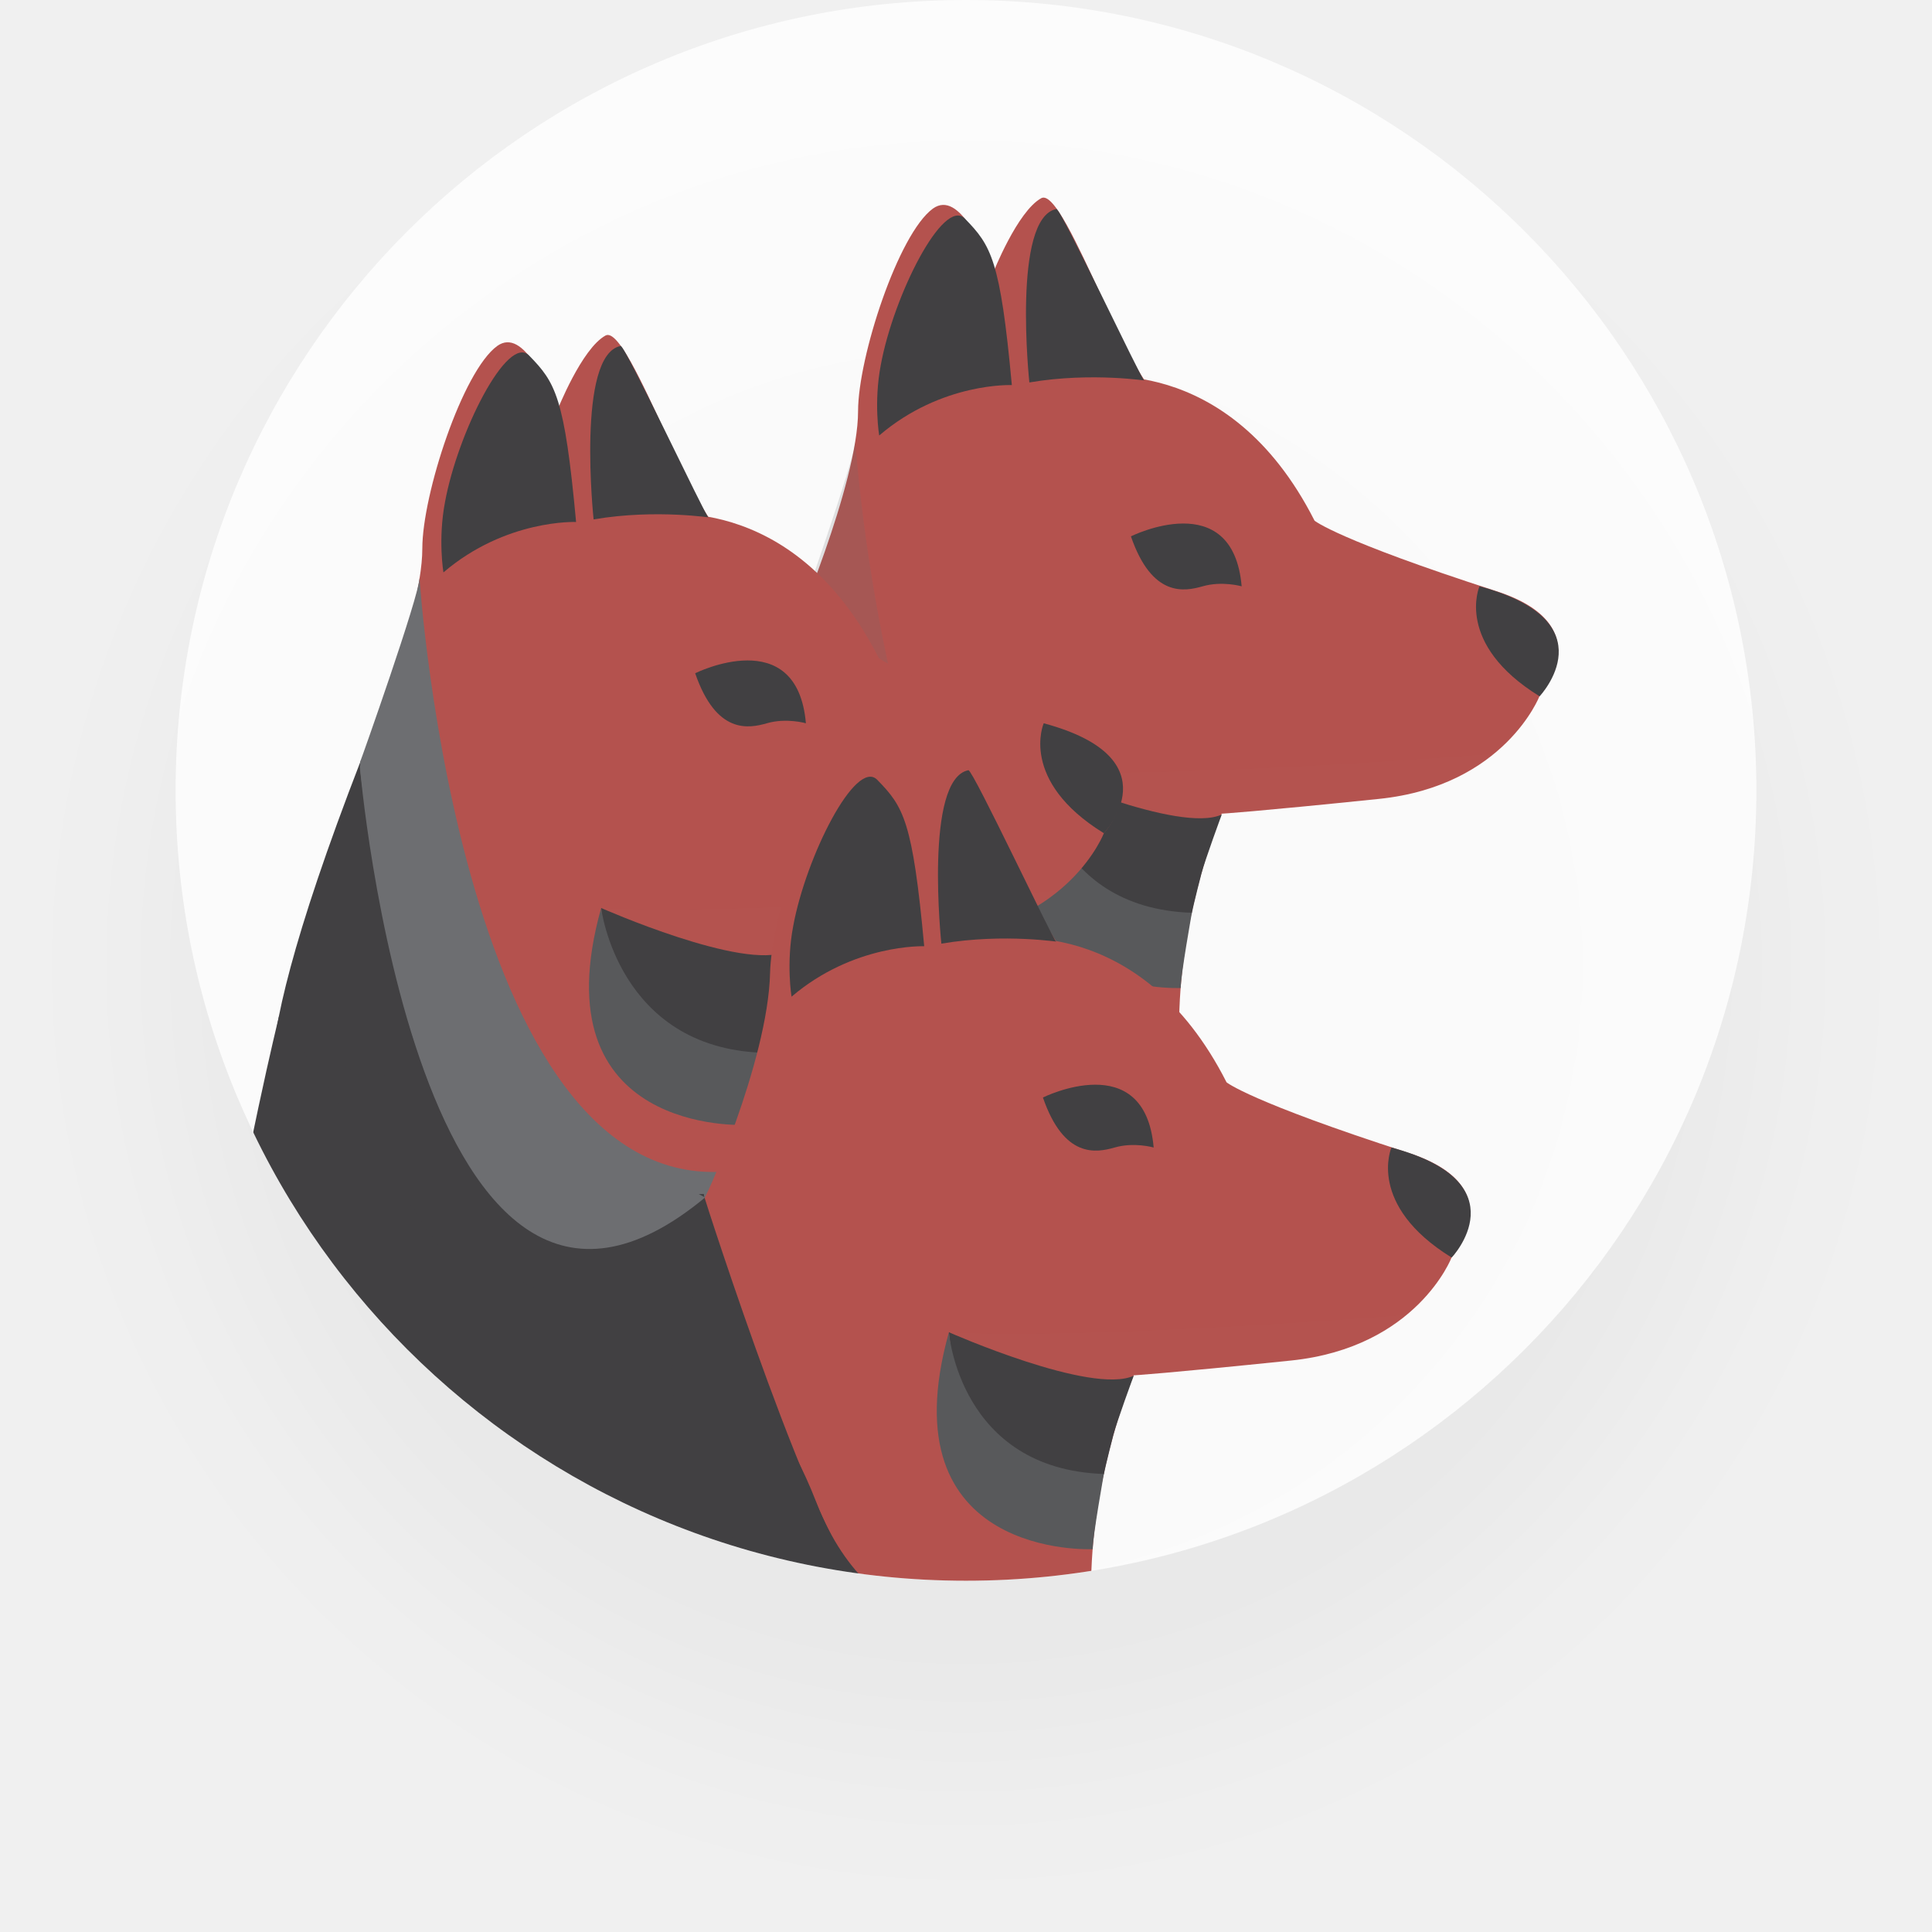
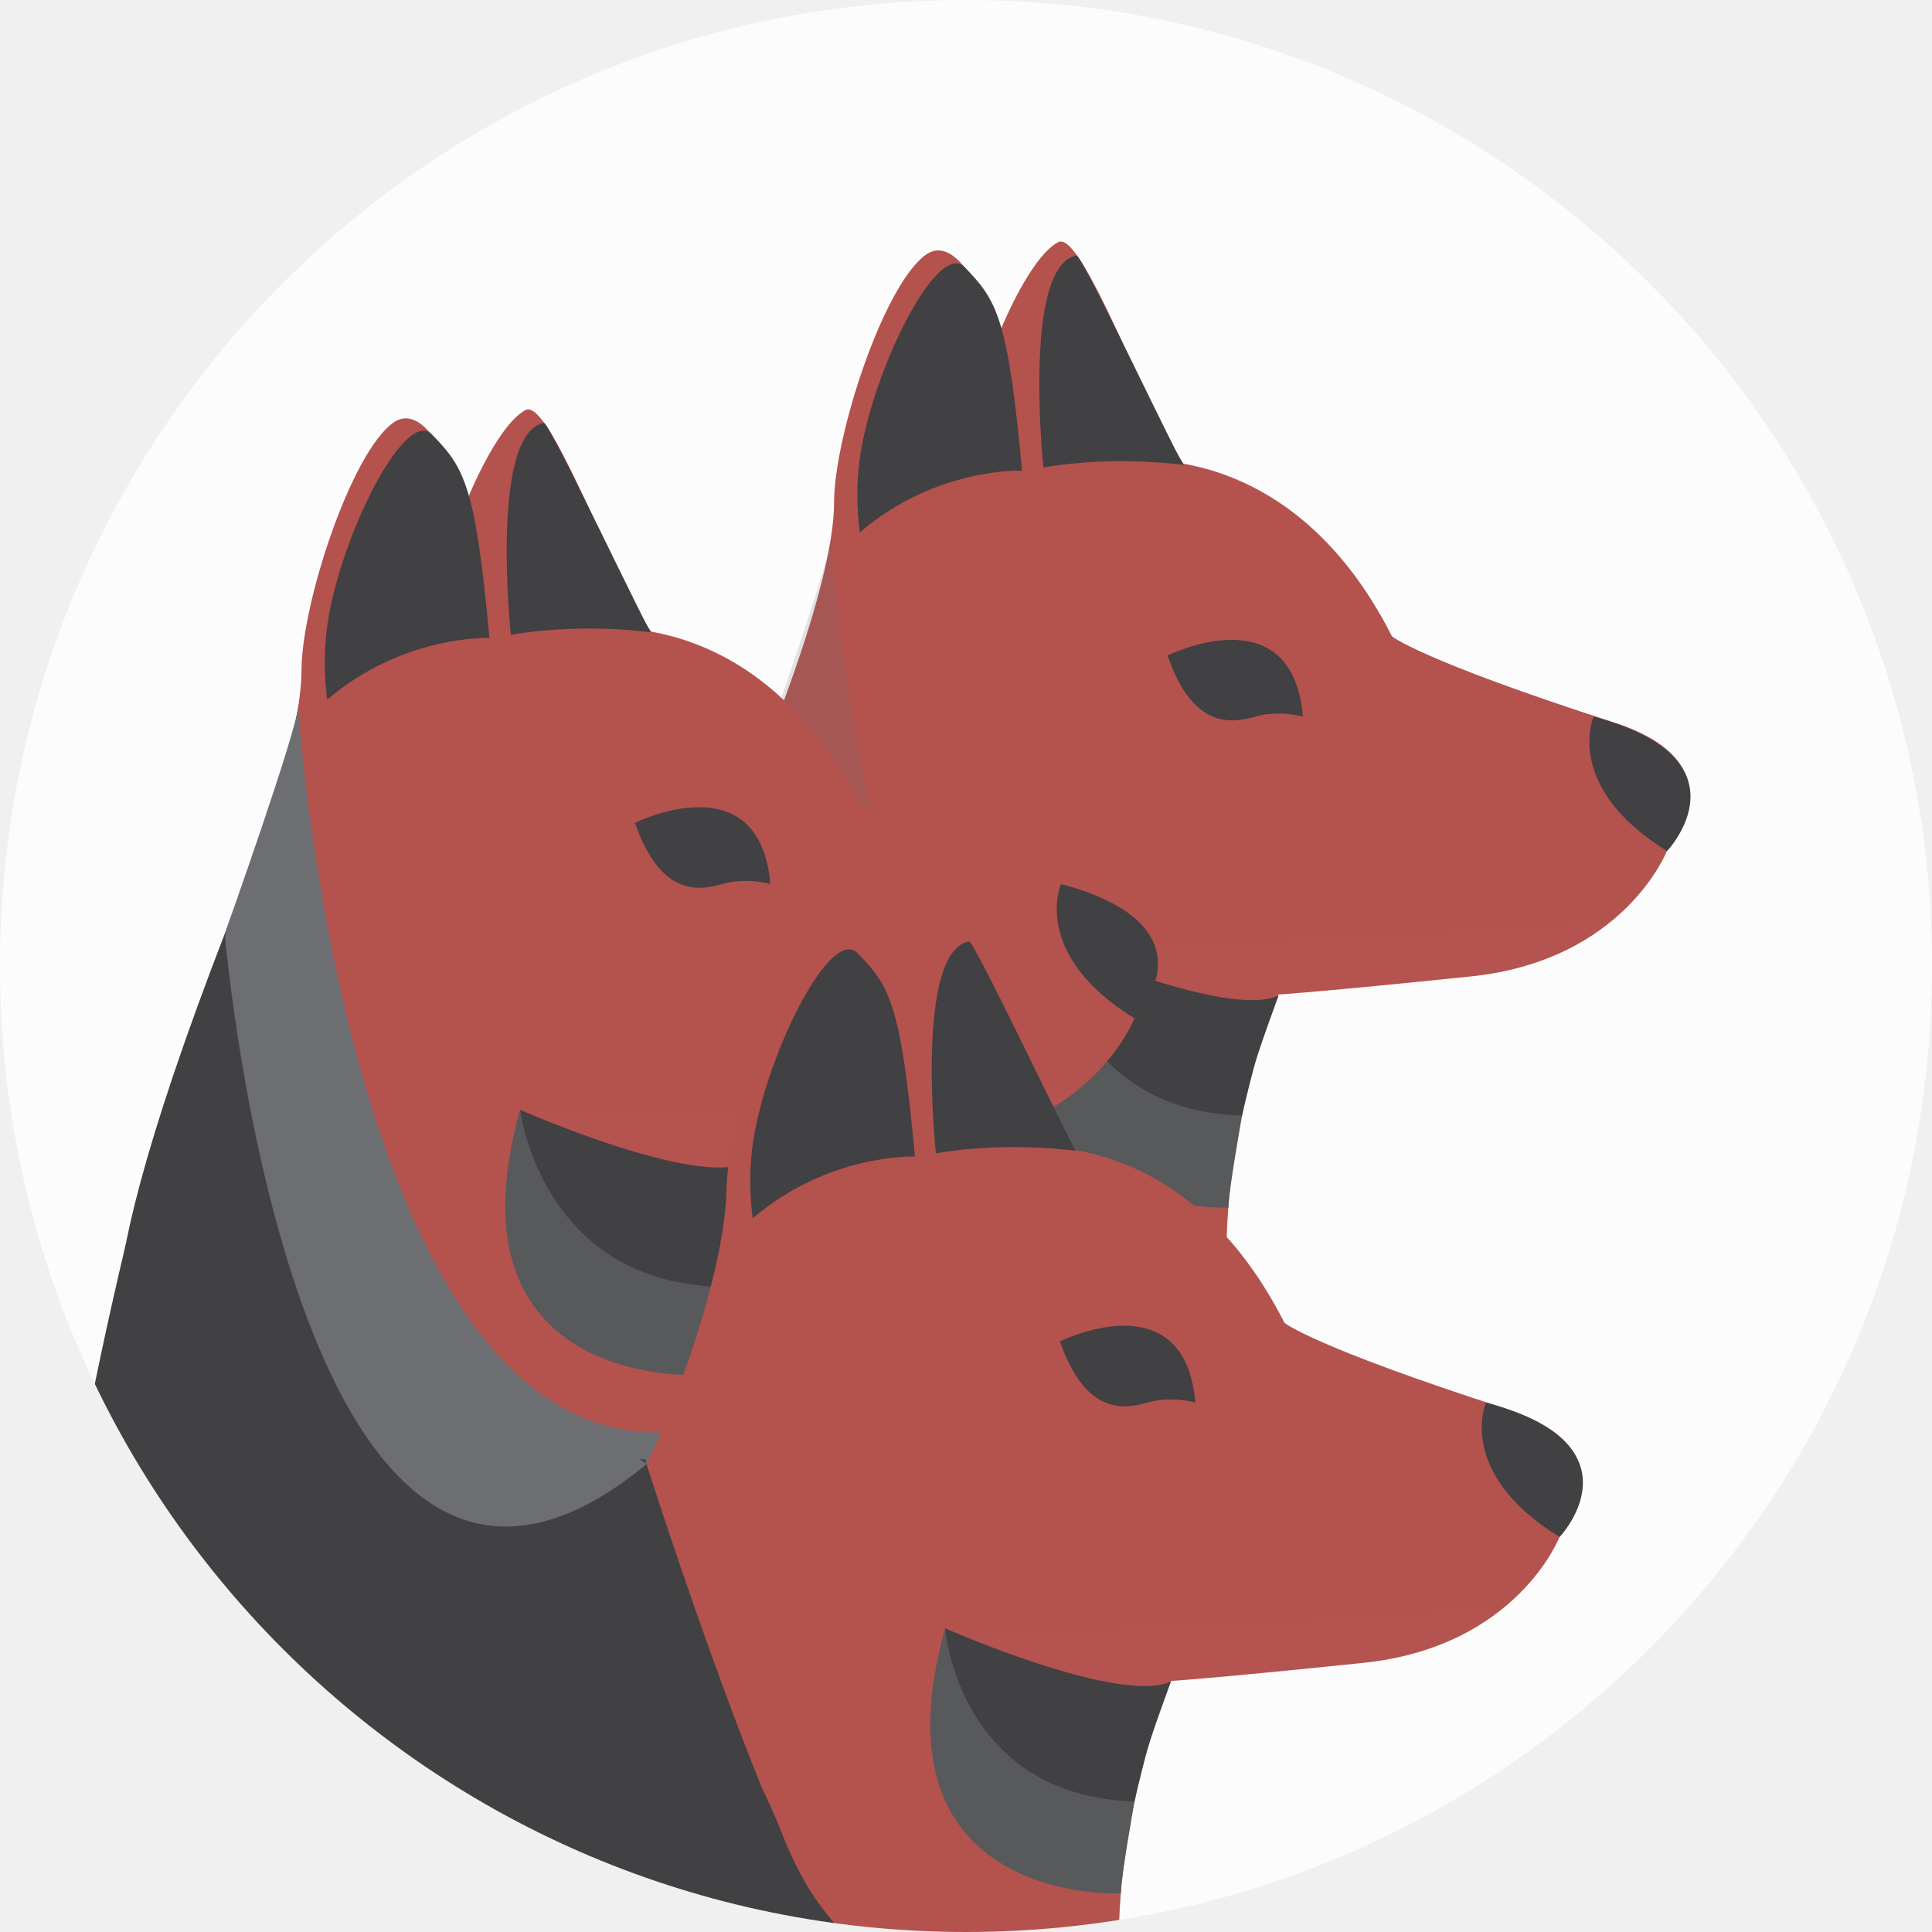
- <svg xmlns="http://www.w3.org/2000/svg" class="logo" viewBox="0 0 44 44" fill="none">
-   <g filter="url(#filter0_d)">
-     <circle cx="22" cy="18" r="18" fill="white" fill-opacity="0.8" />
-   </g>
-   <mask id="mask0" mask-type="alpha" maskUnits="userSpaceOnUse" x="4" y="0" width="36" height="36">
-     <circle cx="22" cy="18" r="18" fill="white" />
+ <svg xmlns="http://www.w3.org/2000/svg" width="36" height="36" viewBox="0 0 36 36" fill="none">
+   <path d="M18 36C27.941 36 36 27.941 36 18C36 8.059 27.941 0 18 0C8.059 0 0 8.059 0 18C0 27.941 8.059 36 18 36Z" fill="white" fill-opacity="0.8" />
+   <mask id="mask0" mask-type="alpha" maskUnits="userSpaceOnUse" x="0" y="0" width="36" height="36">
+     <path d="M18 36C27.941 36 36 27.941 36 18C36 8.059 27.941 0 18 0C8.059 0 0 8.059 0 18C0 27.941 8.059 36 18 36Z" fill="white" />
  </mask>
  <g mask="url(#mask0)">
-     <path d="M26.554 9.067C25.874 9.255 24.268 4.216 23.715 4.513C23.171 4.81 22.617 6.215 22.617 6.215C22.409 5.701 21.855 4.315 21.247 4.75C20.458 5.324 19.542 8.136 19.542 9.364C19.542 11.017 18.027 14.521 18.027 14.521C18.027 14.521 15.097 23.421 16.703 21.966C18.308 20.511 20.222 21.867 21.075 22.679C21.919 23.471 22.826 24.54 24.668 24.54C25.23 24.54 26.836 24.164 26.854 23.233C26.89 20.659 27.824 18.531 27.824 18.531C27.824 18.531 28.532 18.491 31.408 18.194C34.274 17.897 35.064 15.848 35.064 15.848C35.064 15.848 36.497 14.244 34.075 13.462C30.455 12.294 29.938 11.858 29.938 11.858C27.96 7.958 24.74 8.611 24.74 8.611C24.259 8.621 23.833 8.651 23.443 8.7C20.73 9.027 20.159 10.146 20.159 10.146" fill="#B4524E" />
-     <path d="M33.694 13.353C33.694 13.353 33.122 14.66 35.063 15.858C35.063 15.858 36.678 14.155 33.694 13.353Z" fill="#414042" />
-     <path d="M25.756 12.215C25.756 12.215 28.079 11.056 28.278 13.353C28.278 13.353 27.834 13.225 27.389 13.353C26.972 13.472 26.237 13.611 25.756 12.215Z" fill="#414042" />
-     <path d="M20.023 9.918C20.023 9.918 19.896 9.166 20.059 8.314C20.35 6.73 21.484 4.483 21.974 4.978C22.572 5.592 22.781 5.909 23.044 8.77C23.044 8.77 21.447 8.7 20.023 9.918Z" fill="#414042" />
-     <path d="M23.443 8.71C23.443 8.71 23.044 4.958 24.06 4.76C24.169 4.76 25.992 8.641 26.056 8.661C26.192 8.69 24.895 8.463 23.443 8.71Z" fill="#414042" />
-     <path d="M18.145 14.195C18.145 14.195 19.043 21.085 20.123 21.936C20.123 21.936 18.145 20.719 16.485 22.174C16.476 22.184 14.961 22.412 18.145 14.195Z" fill="#414042" />
+     <path d="M22.554 9.067C21.874 9.255 20.268 4.216 19.715 4.513C19.171 4.81 18.617 6.215 18.617 6.215C18.409 5.701 17.855 4.315 17.247 4.75C16.458 5.324 15.542 8.136 15.542 9.364C15.542 11.017 14.027 14.521 14.027 14.521C14.027 14.521 11.097 23.421 12.703 21.966C14.308 20.511 16.222 21.867 17.075 22.679C17.919 23.471 18.826 24.54 20.668 24.54C21.23 24.54 22.836 24.164 22.854 23.233C22.89 20.659 23.824 18.531 23.824 18.531C23.824 18.531 24.532 18.491 27.408 18.194C30.274 17.897 31.064 15.848 31.064 15.848C31.064 15.848 32.497 14.244 30.075 13.462C26.455 12.294 25.938 11.858 25.938 11.858C23.96 7.958 20.74 8.611 20.74 8.611C20.259 8.621 19.833 8.651 19.443 8.7C16.73 9.027 16.159 10.146 16.159 10.146" fill="#B4524E" />
+     <path d="M29.694 13.353C29.694 13.353 29.122 14.66 31.064 15.858C31.064 15.858 32.678 14.155 29.694 13.353Z" fill="#414042" />
+     <path d="M21.756 12.215C21.756 12.215 24.079 11.056 24.278 13.353C24.278 13.353 23.834 13.225 23.389 13.353C22.972 13.472 22.237 13.611 21.756 12.215Z" fill="#414042" />
+     <path d="M16.023 9.918C16.023 9.918 15.896 9.166 16.059 8.314C16.35 6.73 17.484 4.483 17.974 4.978C18.572 5.592 18.781 5.909 19.044 8.77C19.044 8.77 17.447 8.7 16.023 9.918Z" fill="#414042" />
+     <path d="M19.443 8.71C19.443 8.71 19.044 4.958 20.06 4.76C20.169 4.76 21.992 8.641 22.056 8.661C22.192 8.69 20.895 8.463 19.443 8.71Z" fill="#414042" />
+     <path d="M14.145 14.195C14.145 14.195 15.043 21.085 16.123 21.936C16.123 21.936 14.145 20.719 12.485 22.174C12.476 22.184 10.961 22.412 14.145 14.195Z" fill="#414042" />
    <g opacity="0.66">
      <g opacity="0.66">
        <g opacity="0.66">
-           <path opacity="0.66" d="M19.479 10.047C19.479 10.047 20.422 24.55 26.8 23.52C26.8 23.52 26.546 24.401 24.668 24.56C24.668 24.56 23.098 24.807 21.602 23.194C21.602 23.194 20.25 22.006 20.114 21.946C20.114 21.946 19.352 21.422 18.916 18.679C18.916 18.679 18.018 14.492 18.136 14.205C18.145 14.195 19.47 10.462 19.479 10.047Z" fill="#6D6E71" />
+           <path opacity="0.66" d="M15.479 10.047C15.479 10.047 16.422 24.55 22.8 23.52C22.8 23.52 22.546 24.401 20.668 24.56C20.668 24.56 19.098 24.807 17.602 23.194C17.602 23.194 16.25 22.006 16.114 21.946C16.114 21.946 15.352 21.422 14.916 18.679C14.916 18.679 14.018 14.492 14.136 14.205C14.145 14.195 15.47 10.462 15.479 10.047Z" fill="#6D6E71" />
        </g>
      </g>
    </g>
-     <path d="M23.615 17.561C23.615 17.561 26.863 18.996 27.825 18.55C27.825 18.55 27.444 19.58 27.362 19.897C27.362 19.897 27.189 20.56 27.144 20.798C27.144 20.788 23.969 21.422 23.615 17.561Z" fill="#414042" />
-     <path d="M23.615 17.561C23.615 17.561 23.851 20.679 27.144 20.788C27.144 20.788 26.89 22.204 26.89 22.501C26.89 22.501 22.164 22.728 23.615 17.561Z" fill="#58595B" />
+     <path d="M19.615 17.561C19.615 17.561 22.863 18.996 23.825 18.55C23.825 18.55 23.444 19.58 23.362 19.897C23.362 19.897 23.189 20.56 23.144 20.798C23.144 20.788 19.969 21.422 19.615 17.561Z" fill="#414042" />
+     <path d="M19.615 17.561C19.615 17.561 19.851 20.679 23.144 20.788C23.144 20.788 22.89 22.204 22.89 22.501C22.89 22.501 18.164 22.728 19.615 17.561Z" fill="#58595B" />
    <g opacity="0.26">
      <g opacity="0.26">
        <g opacity="0.26">
-           <path opacity="0.26" d="M34.039 17.165C34.039 17.165 26.809 17.739 23.606 17.561C23.606 17.561 26.881 19.036 27.816 18.551C27.816 18.551 31.435 18.264 31.971 18.125C31.98 18.125 33.114 17.967 34.039 17.165Z" fill="#C49A6C" />
+           <path opacity="0.26" d="M30.039 17.165C30.039 17.165 22.809 17.739 19.606 17.561C19.606 17.561 22.881 19.036 23.816 18.551C23.816 18.551 27.435 18.264 27.971 18.125C27.98 18.125 29.114 17.967 30.039 17.165Z" fill="#C49A6C" />
        </g>
      </g>
    </g>
-     <path d="M16.631 12.195C15.95 12.383 14.345 7.344 13.791 7.641C13.247 7.938 12.693 9.344 12.693 9.344C12.485 8.829 11.931 7.443 11.324 7.879C10.534 8.453 9.618 11.264 9.618 12.492C9.618 14.145 8.103 17.65 8.103 17.65C8.103 17.65 5.173 26.55 6.779 25.095C8.384 23.639 10.289 24.995 11.151 25.807C11.995 26.599 12.902 27.668 14.744 27.668C15.306 27.668 16.912 27.292 16.93 26.362C16.966 23.788 17.901 21.659 17.901 21.659C17.901 21.659 18.608 21.62 21.484 21.323C24.351 21.026 25.14 18.976 25.14 18.976C25.14 18.976 26.573 17.373 24.151 16.59C20.531 15.422 20.014 14.987 20.014 14.987C18.037 11.086 14.816 11.74 14.816 11.74C14.335 11.749 13.909 11.779 13.519 11.829C10.806 12.155 10.235 13.274 10.235 13.274" fill="#B4524E" />
-     <path d="M23.77 16.472C23.77 16.472 23.198 17.779 25.14 18.976C25.14 18.976 26.755 17.274 23.77 16.472Z" fill="#414042" />
-     <path d="M15.832 15.333C15.832 15.333 18.154 14.175 18.354 16.472C18.354 16.472 17.909 16.343 17.465 16.472C17.048 16.591 16.313 16.729 15.832 15.333Z" fill="#414042" />
-     <path d="M10.099 13.036C10.099 13.036 9.972 12.284 10.135 11.433C10.425 9.849 11.559 7.601 12.049 8.096C12.648 8.71 12.857 9.027 13.12 11.888C13.12 11.888 11.523 11.819 10.099 13.036Z" fill="#414042" />
-     <path d="M13.519 11.829C13.519 11.829 13.12 8.077 14.136 7.879C14.244 7.879 16.068 11.759 16.131 11.779C16.267 11.809 14.97 11.581 13.519 11.829Z" fill="#414042" />
-     <path d="M8.221 17.313C8.221 17.313 9.119 24.203 10.199 25.055C10.199 25.055 8.221 23.837 6.561 25.293C6.552 25.302 5.037 25.53 8.221 17.313Z" fill="#414042" />
-     <path d="M9.554 13.165C9.554 13.165 10.498 27.668 16.875 26.639C16.875 26.639 16.621 27.52 14.743 27.678C14.743 27.678 13.174 27.926 11.677 26.312C11.677 26.312 10.325 25.124 10.19 25.065C10.19 25.065 9.427 24.54 8.992 21.798C8.992 21.798 8.094 17.61 8.212 17.323C8.221 17.313 9.545 13.581 9.554 13.165Z" fill="#6D6E71" />
-     <path d="M13.691 20.679C13.691 20.679 16.939 22.115 17.901 21.669C17.901 21.669 17.647 22.699 17.574 23.016C17.574 23.016 17.538 23.996 17.483 24.223C17.474 24.223 14.045 24.54 13.691 20.679Z" fill="#414042" />
-     <path d="M13.691 20.679C13.691 20.679 14.072 23.857 17.365 23.976C17.365 23.976 16.966 25.322 16.966 25.619C16.966 25.619 12.239 25.857 13.691 20.679Z" fill="#58595B" />
+     <path d="M12.63 12.195C11.95 12.383 10.345 7.344 9.791 7.641C9.247 7.938 8.693 9.344 8.693 9.344C8.485 8.829 7.931 7.443 7.324 7.879C6.534 8.453 5.618 11.264 5.618 12.492C5.618 14.145 4.103 17.65 4.103 17.65C4.103 17.65 1.173 26.55 2.779 25.095C4.384 23.639 6.289 24.995 7.151 25.807C7.995 26.599 8.902 27.668 10.744 27.668C11.306 27.668 12.912 27.292 12.93 26.362C12.966 23.788 13.901 21.659 13.901 21.659C13.901 21.659 14.608 21.62 17.484 21.323C20.351 21.026 21.14 18.976 21.14 18.976C21.14 18.976 22.573 17.373 20.151 16.59C16.531 15.422 16.014 14.987 16.014 14.987C14.037 11.086 10.816 11.74 10.816 11.74C10.335 11.749 9.909 11.779 9.519 11.829C6.806 12.155 6.235 13.274 6.235 13.274" fill="#B4524E" />
+     <path d="M19.77 16.472C19.77 16.472 19.198 17.779 21.14 18.976C21.14 18.976 22.755 17.274 19.77 16.472Z" fill="#414042" />
+     <path d="M11.832 15.333C11.832 15.333 14.154 14.175 14.354 16.472C14.354 16.472 13.909 16.343 13.465 16.472C13.048 16.591 12.313 16.729 11.832 15.333Z" fill="#414042" />
+     <path d="M6.099 13.036C6.099 13.036 5.972 12.284 6.135 11.433C6.425 9.849 7.559 7.601 8.049 8.096C8.648 8.71 8.857 9.027 9.12 11.888C9.12 11.888 7.523 11.819 6.099 13.036Z" fill="#414042" />
+     <path d="M9.519 11.829C9.519 11.829 9.12 8.077 10.136 7.879C10.244 7.879 12.068 11.759 12.131 11.779C12.267 11.809 10.97 11.581 9.519 11.829Z" fill="#414042" />
+     <path d="M4.221 17.313C4.221 17.313 5.119 24.203 6.199 25.055C6.199 25.055 4.221 23.837 2.561 25.293C2.552 25.302 1.037 25.53 4.221 17.313Z" fill="#414042" />
+     <path d="M5.554 13.165C5.554 13.165 6.498 27.668 12.875 26.639C12.875 26.639 12.621 27.52 10.743 27.678C10.743 27.678 9.174 27.926 7.677 26.312C7.677 26.312 6.325 25.124 6.189 25.065C6.189 25.065 5.427 24.54 4.992 21.798C4.992 21.798 4.094 17.61 4.212 17.323C4.221 17.313 5.545 13.581 5.554 13.165Z" fill="#6D6E71" />
+     <path d="M9.691 20.679C9.691 20.679 12.939 22.115 13.901 21.669C13.901 21.669 13.647 22.699 13.574 23.016C13.574 23.016 13.538 23.996 13.483 24.223C13.474 24.223 10.045 24.54 9.691 20.679Z" fill="#414042" />
+     <path d="M9.691 20.679C9.691 20.679 10.072 23.857 13.365 23.976C13.365 23.976 12.966 25.322 12.966 25.619C12.966 25.619 8.24 25.857 9.691 20.679Z" fill="#58595B" />
    <g opacity="0.26">
      <g opacity="0.26">
        <g opacity="0.26">
-           <path opacity="0.26" d="M24.114 20.283C24.114 20.283 16.884 20.857 13.682 20.679C13.682 20.679 16.957 22.154 17.891 21.669C17.891 21.669 21.511 21.382 22.046 21.244C22.055 21.244 23.189 21.095 24.114 20.283Z" fill="#C49A6C" />
+           <path opacity="0.26" d="M20.114 20.283C20.114 20.283 12.884 20.857 9.682 20.679C9.682 20.679 12.957 22.154 13.891 21.669C13.891 21.669 17.511 21.382 18.046 21.244C18.055 21.244 19.189 21.095 20.114 20.283Z" fill="#C49A6C" />
        </g>
      </g>
    </g>
-     <path d="M24.55 21.857C23.87 22.045 22.264 17.006 21.71 17.303C21.166 17.6 20.613 19.006 20.613 19.006C20.404 18.491 19.851 17.105 19.243 17.541C18.454 18.115 17.565 20.927 17.538 22.154C17.492 24.184 16.005 27.461 16.023 27.312C16.023 27.312 13.092 36.212 14.698 34.757C16.304 33.302 18.209 34.658 19.071 35.47C19.914 36.262 20.822 37.331 22.663 37.331C23.226 37.331 24.831 36.955 24.849 36.024C24.886 33.45 25.82 31.322 25.82 31.322C25.82 31.322 26.528 31.282 29.403 30.985C32.27 30.688 33.059 28.639 33.059 28.639C33.059 28.639 34.492 27.035 32.07 26.253C28.451 25.085 27.934 24.649 27.934 24.649C25.956 20.749 22.736 21.402 22.736 21.402C22.255 21.412 21.828 21.442 21.438 21.491C18.726 21.818 18.154 22.936 18.154 22.936" fill="#B4524E" />
-     <path d="M31.689 26.134C31.689 26.134 31.118 27.441 33.059 28.639C33.059 28.649 34.674 26.936 31.689 26.134Z" fill="#414042" />
-     <path d="M23.752 24.995C23.752 24.995 26.074 23.837 26.274 26.134C26.274 26.134 25.829 26.005 25.385 26.134C24.968 26.253 24.233 26.391 23.752 24.995Z" fill="#414042" />
-     <path d="M18.027 22.699C18.027 22.699 17.901 21.946 18.064 21.095C18.354 19.511 19.488 17.264 19.978 17.759C20.577 18.372 20.785 18.689 21.048 21.55C21.039 21.55 19.443 21.491 18.027 22.699Z" fill="#414042" />
-     <path d="M21.439 21.491C21.439 21.491 21.04 17.739 22.055 17.541C22.164 17.541 23.988 21.422 24.051 21.441C24.187 21.471 22.899 21.243 21.439 21.491Z" fill="#414042" />
-     <path d="M16.023 27.203C16.068 27.371 18.681 35.509 19.651 36.004C19.651 36.004 16.177 33.4 14.517 34.856C14.526 34.856 12.838 35.42 16.023 27.203Z" fill="#414042" />
-     <path d="M21.611 30.341C21.611 30.341 24.858 31.777 25.82 31.331C25.82 31.331 25.439 32.361 25.357 32.678C25.357 32.678 25.185 33.341 25.14 33.579C25.14 33.569 21.965 34.202 21.611 30.341Z" fill="#414042" />
-     <path d="M21.611 30.341C21.611 30.341 21.847 33.46 25.14 33.569C25.14 33.569 24.886 34.984 24.886 35.281C24.886 35.281 20.16 35.519 21.611 30.341Z" fill="#58595B" />
+     <path d="M20.55 21.857C19.87 22.045 18.264 17.006 17.71 17.303C17.166 17.6 16.613 19.006 16.613 19.006C16.404 18.491 15.851 17.105 15.243 17.541C14.454 18.115 13.565 20.927 13.538 22.154C13.492 24.184 12.005 27.461 12.023 27.312C12.023 27.312 9.093 36.212 10.698 34.757C12.304 33.302 14.209 34.658 15.071 35.47C15.914 36.262 16.822 37.331 18.663 37.331C19.226 37.331 20.831 36.955 20.849 36.024C20.886 33.45 21.82 31.322 21.82 31.322C21.82 31.322 22.528 31.282 25.403 30.985C28.27 30.688 29.059 28.639 29.059 28.639C29.059 28.639 30.492 27.035 28.07 26.253C24.451 25.085 23.934 24.649 23.934 24.649C21.956 20.749 18.736 21.402 18.736 21.402C18.255 21.412 17.828 21.442 17.438 21.491C14.726 21.818 14.155 22.936 14.155 22.936" fill="#B4524E" />
+     <path d="M27.689 26.134C27.689 26.134 27.118 27.441 29.059 28.639C29.059 28.649 30.674 26.936 27.689 26.134Z" fill="#414042" />
+     <path d="M19.752 24.995C19.752 24.995 22.074 23.837 22.274 26.134C22.274 26.134 21.829 26.005 21.385 26.134C20.968 26.253 20.233 26.391 19.752 24.995Z" fill="#414042" />
+     <path d="M14.027 22.699C14.027 22.699 13.9 21.946 14.064 21.095C14.354 19.511 15.488 17.264 15.978 17.759C16.577 18.372 16.785 18.689 17.048 21.55C17.039 21.55 15.443 21.491 14.027 22.699Z" fill="#414042" />
+     <path d="M17.439 21.491C17.439 21.491 17.04 17.739 18.055 17.541C18.164 17.541 19.988 21.422 20.051 21.441C20.187 21.471 18.899 21.243 17.439 21.491Z" fill="#414042" />
+     <path d="M12.023 27.203C12.068 27.371 14.681 35.509 15.651 36.004C15.651 36.004 12.177 33.4 10.517 34.856C10.526 34.856 8.838 35.42 12.023 27.203Z" fill="#414042" />
+     <path d="M17.611 30.341C17.611 30.341 20.858 31.777 21.82 31.331C21.82 31.331 21.439 32.361 21.357 32.678C21.357 32.678 21.185 33.341 21.14 33.579C21.14 33.569 17.965 34.202 17.611 30.341Z" fill="#414042" />
+     <path d="M17.611 30.341C17.611 30.341 17.847 33.46 21.14 33.569C21.14 33.569 20.886 34.984 20.886 35.281C20.886 35.281 16.16 35.519 17.611 30.341Z" fill="#58595B" />
    <g opacity="0.26">
      <g opacity="0.26">
        <g opacity="0.26">
-           <path opacity="0.26" d="M32.043 29.945C32.043 29.945 24.813 30.52 21.611 30.341C21.611 30.341 24.886 31.816 25.82 31.331C25.82 31.331 29.44 31.044 29.975 30.906C29.975 30.906 31.109 30.757 32.043 29.945Z" fill="#C49A6C" />
+           <path opacity="0.26" d="M28.043 29.945C28.043 29.945 20.813 30.52 17.611 30.341C17.611 30.341 20.886 31.816 21.82 31.331C21.82 31.331 25.44 31.044 25.975 30.906C25.975 30.906 27.109 30.757 28.043 29.945Z" fill="#C49A6C" />
        </g>
      </g>
    </g>
-     <path d="M6.298 25.104C6.298 25.104 9.527 33.796 14.635 35.004L14.789 32.965L15.932 28.896L16.032 27.193C16.032 27.193 12.721 27.272 11.07 25.659C11.07 25.659 10.716 25.431 10.199 25.045C9.682 24.659 6.57 23.758 6.652 24.718C6.733 25.678 6.525 24.54 6.525 24.54L6.298 25.104Z" fill="#414042" />
-     <path d="M21.484 38.053L22.79 37.083C22.79 37.083 19.923 37.618 18.599 34.232C17.274 30.846 16.612 32.896 16.612 32.896L15.977 34.648L17.456 37.42L20.449 38.281L21.484 38.053Z" fill="#414042" />
-     <path d="M8.193 17.442C8.193 17.442 9.491 32.717 16.058 27.272L15.55 26.995L14.326 26.777L13.156 25.916L11.477 23.164L9.672 19.412L8.193 17.442Z" fill="#6D6E71" />
-     <path d="M6.352 23.154C6.352 23.154 3.086 36.469 5.88 35.519C5.88 35.519 11.967 34.361 15.714 37.499C15.714 37.499 23.116 43.647 24.84 36.123C24.586 37.261 17.156 38.627 16.222 33.777C15.442 29.757 10.189 28.639 10.189 28.639L6.352 23.154Z" fill="#414042" />
+     <path d="M2.298 25.104C2.298 25.104 5.527 33.796 10.635 35.004L10.789 32.965L11.932 28.896L12.032 27.193C12.032 27.193 8.721 27.272 7.07 25.659C7.07 25.659 6.716 25.431 6.199 25.045C5.682 24.659 2.57 23.758 2.652 24.718C2.733 25.678 2.525 24.54 2.525 24.54L2.298 25.104Z" fill="#414042" />
+     <path d="M17.484 38.053L18.79 37.083C18.79 37.083 15.923 37.618 14.599 34.232C13.274 30.846 12.612 32.896 12.612 32.896L11.977 34.648L13.456 37.42L16.449 38.281L17.484 38.053Z" fill="#414042" />
+     <path d="M4.193 17.442C4.193 17.442 5.491 32.717 12.059 27.272L11.55 26.995L10.326 26.777L9.156 25.916L7.477 23.164L5.672 19.412L4.193 17.442Z" fill="#6D6E71" />
+     <path d="M2.352 23.154C2.352 23.154 -0.914 36.469 1.88 35.519C1.88 35.519 7.967 34.361 11.714 37.499C11.714 37.499 19.116 43.647 20.84 36.123C20.586 37.261 13.156 38.627 12.222 33.777C11.442 29.757 6.189 28.639 6.189 28.639L2.352 23.154Z" fill="#414042" />
  </g>
-   <defs>
-     <filter id="filter0_d" x="0" y="0" width="44" height="44" filterUnits="userSpaceOnUse" color-interpolation-filters="sRGB">
-       <feFlood flood-opacity="0" result="BackgroundImageFix" />
-       <feColorMatrix in="SourceAlpha" type="matrix" values="0 0 0 0 0 0 0 0 0 0 0 0 0 0 0 0 0 0 127 0" />
-       <feOffset dy="4" />
-       <feGaussianBlur stdDeviation="2" />
-       <feColorMatrix type="matrix" values="0 0 0 0 0 0 0 0 0 0 0 0 0 0 0 0 0 0 0.03 0" />
-       <feBlend mode="normal" in2="BackgroundImageFix" result="effect1_dropShadow" />
-       <feBlend mode="normal" in="SourceGraphic" in2="effect1_dropShadow" result="shape" />
-     </filter>
-   </defs>
</svg>
